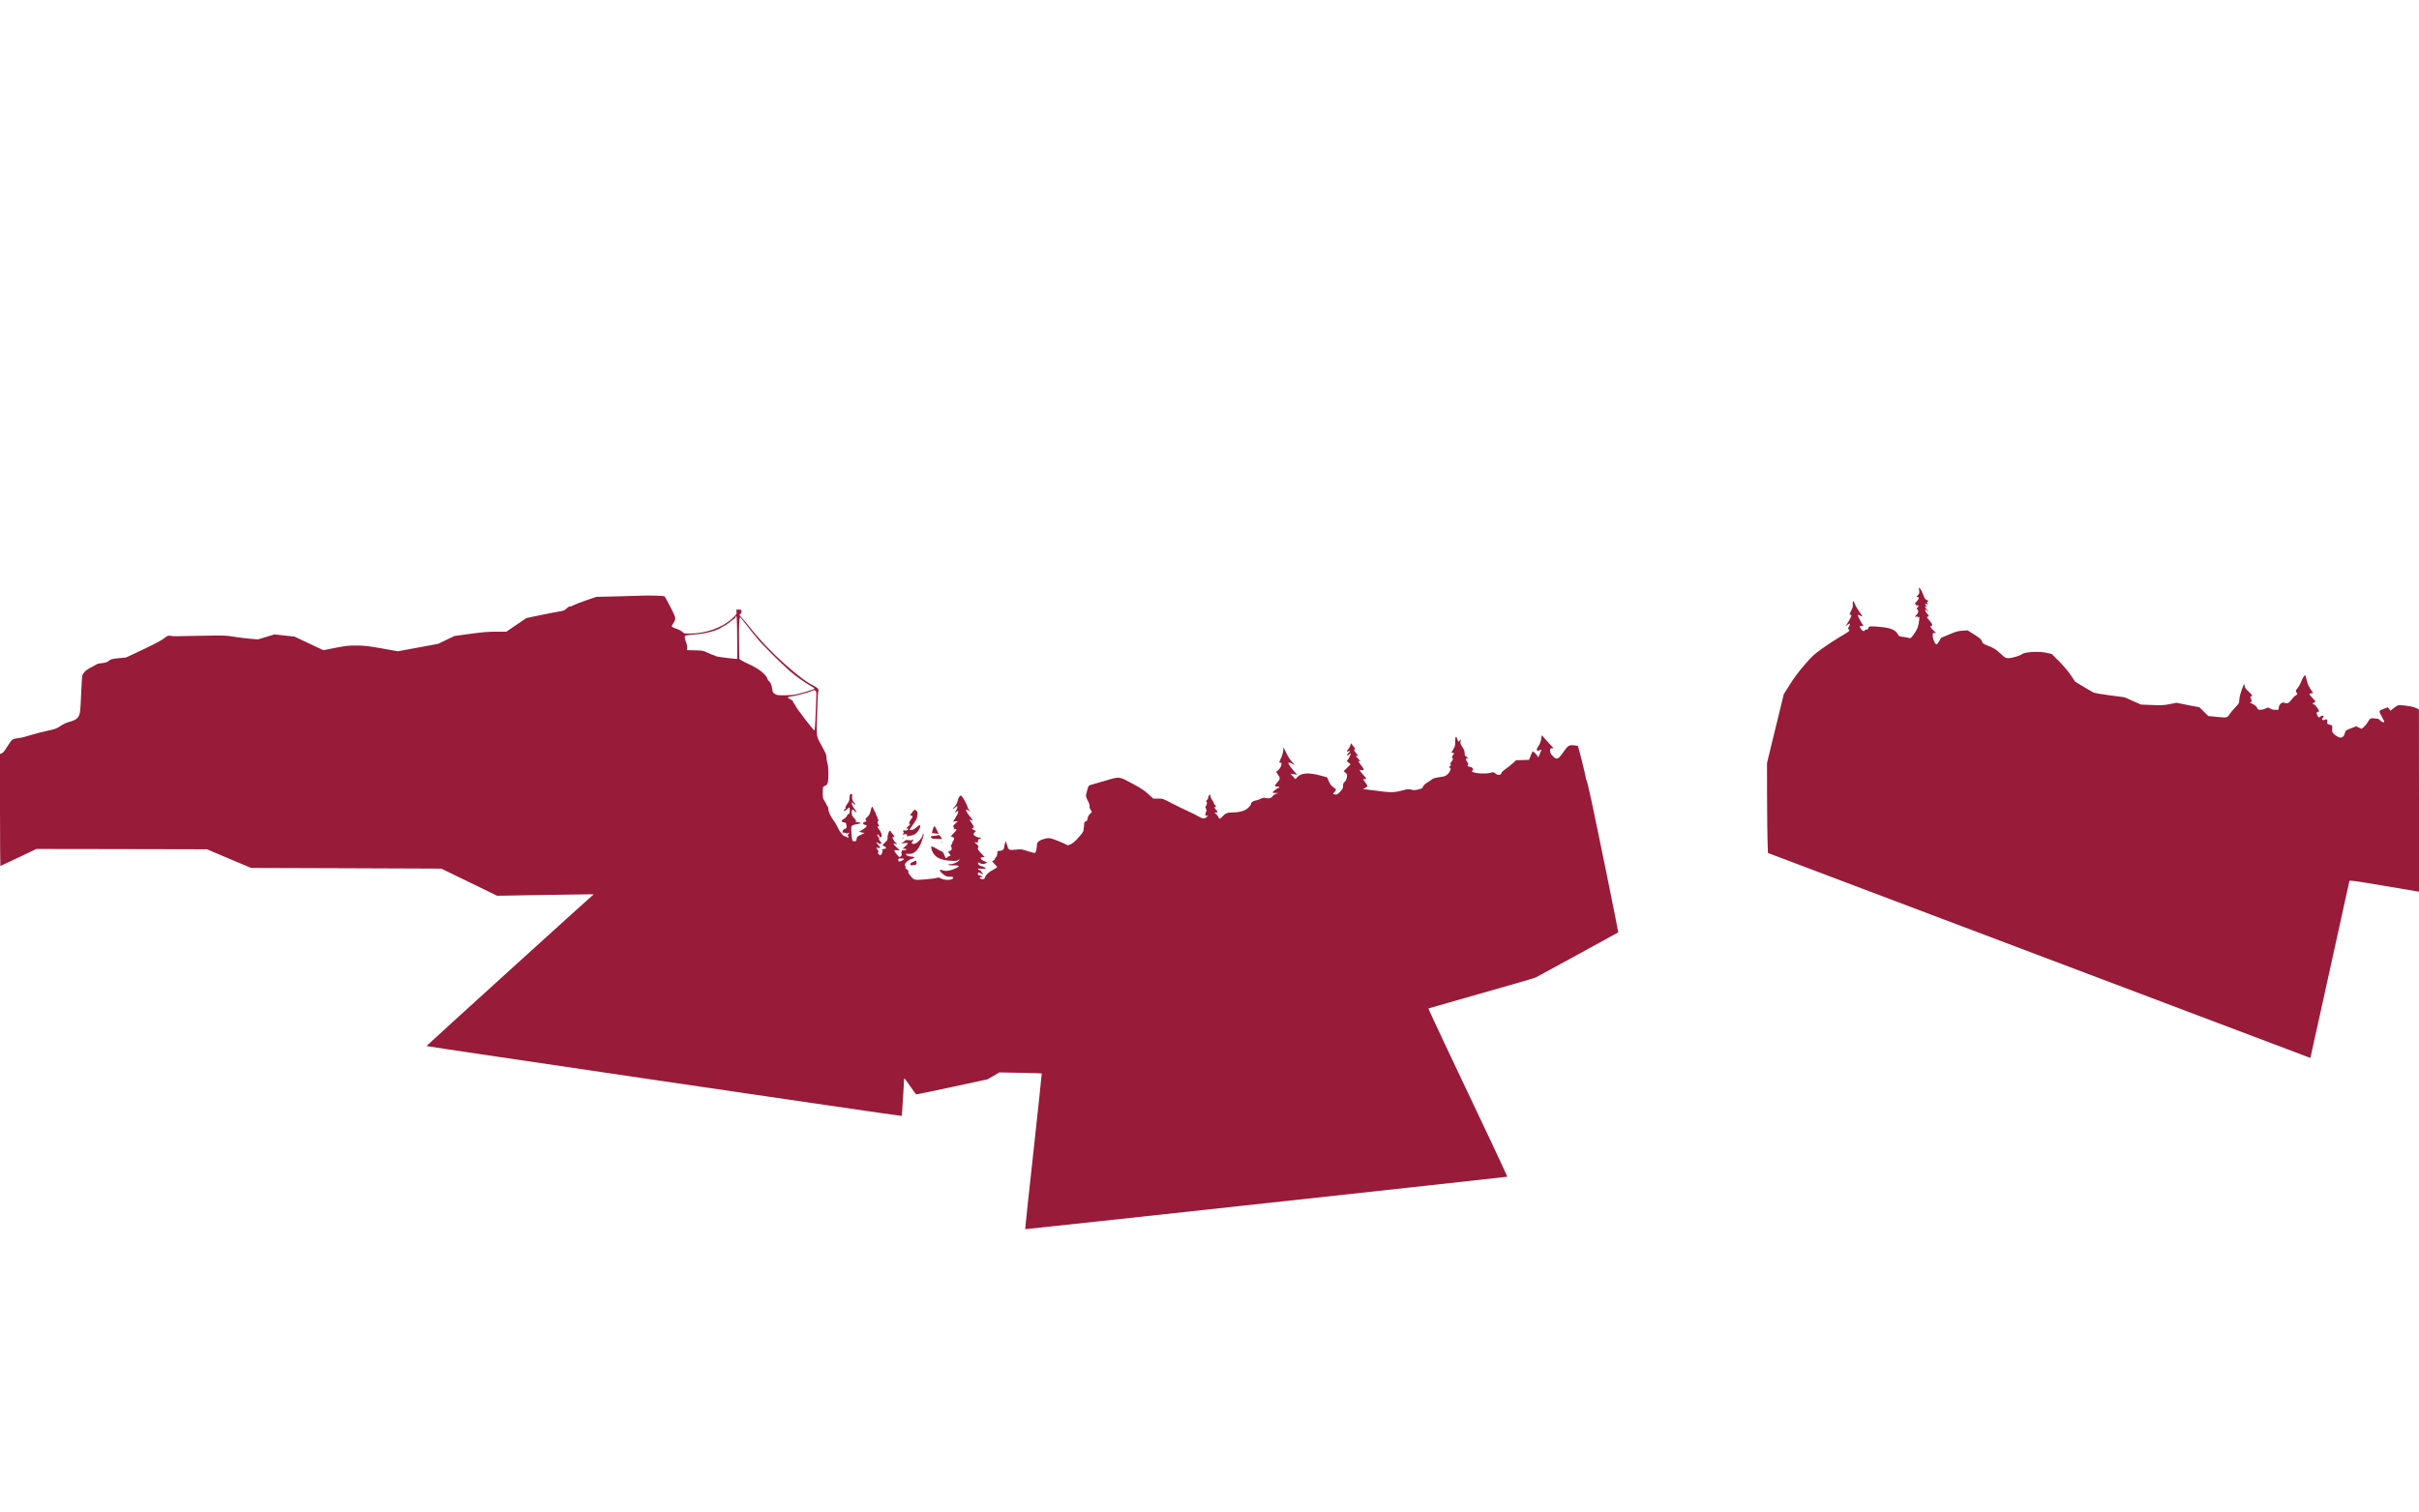
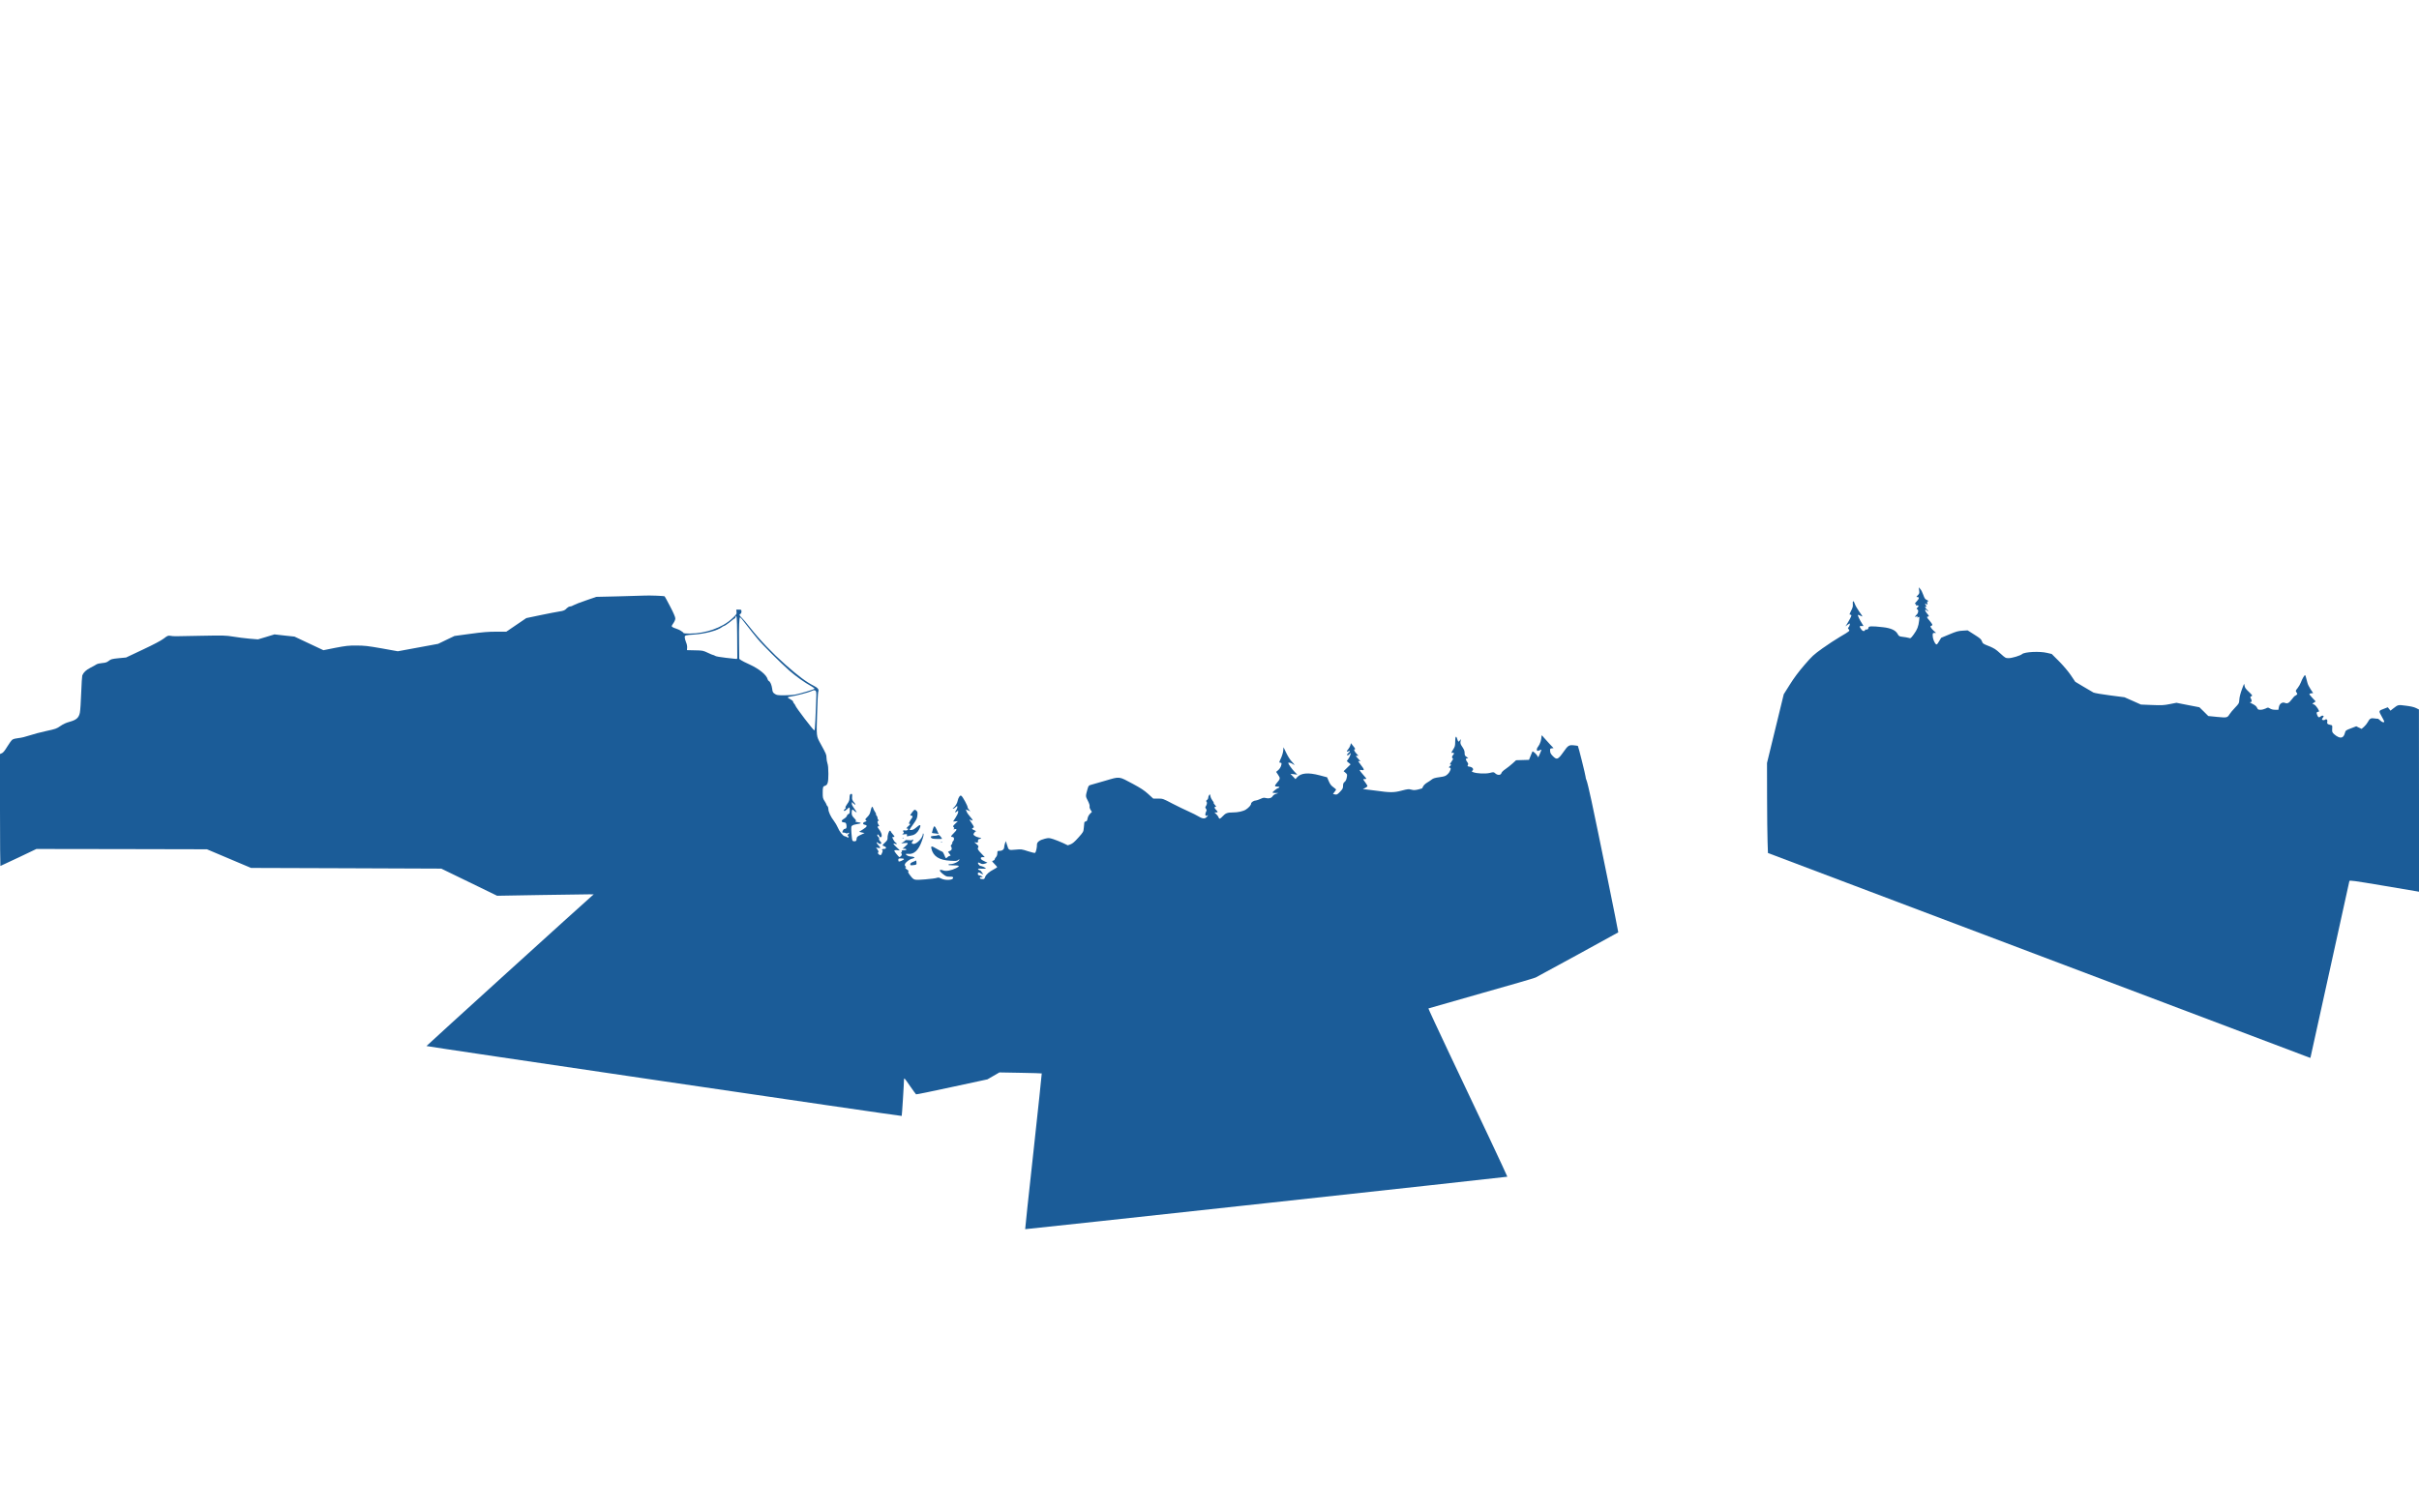
<svg xmlns="http://www.w3.org/2000/svg" version="1.0" width="3840pt" height="2400pt" viewBox="0 0 3840 2400" preserveAspectRatio="xMidYMid meet">
-   <g transform="translate(0,2400) scale(0.1,-0.1)" fill="#981b39" stroke="none">
+   <g transform="translate(0,2400) scale(0.1,-0.1)" fill="#1b5c98" stroke="none">
    <path d="M30465 14626 c6 -44 4 -51 -21 -77 -27 -28 -27 -29 -6 -29 33 0 27 -29 -15 -72 -29 -30 -33 -38 -19 -38 12 0 16 -5 12 -16 -3 -9 -2 -12 5 -9 5 4 17 4 26 1 14 -6 13 -10 -6 -30 -19 -20 -20 -24 -7 -29 25 -10 20 -60 -9 -87 -31 -29 -33 -45 -3 -29 18 10 20 9 15 -5 -6 -14 -3 -15 14 -6 20 11 20 9 14 -52 -10 -93 -30 -145 -85 -220 -49 -66 -50 -67 -82 -56 -18 5 -60 13 -93 16 -56 7 -61 9 -82 47 -32 58 -106 92 -230 106 -189 21 -233 19 -233 -11 0 -18 -25 -34 -40 -25 -4 3 -10 -2 -14 -10 -10 -26 -43 -17 -65 19 -27 43 -27 46 10 46 l31 0 -26 43 c-36 56 -69 127 -63 134 3 2 19 -3 37 -12 18 -9 33 -15 35 -13 2 2 -21 36 -51 77 -29 41 -61 96 -70 123 -19 57 -38 54 -32 -6 4 -31 -2 -55 -24 -98 -33 -67 -33 -68 -13 -68 8 0 15 -6 15 -12 0 -13 -41 -91 -75 -143 l-20 -30 32 23 c17 12 33 22 36 22 10 0 -6 -50 -19 -61 -12 -10 -12 -15 3 -31 22 -25 17 -29 -137 -119 -69 -40 -194 -123 -279 -183 -143 -103 -164 -122 -288 -266 -92 -107 -163 -202 -230 -309 l-97 -154 -133 -546 -133 -546 1 -540 c1 -297 4 -618 8 -714 l6 -175 4305 -1627 4305 -1627 7 27 c4 14 142 643 308 1396 165 754 303 1377 305 1386 5 14 69 5 528 -72 287 -49 534 -90 550 -93 l27 -5 0 1447 -1 1447 -47 23 c-32 16 -87 28 -162 37 -126 16 -119 18 -204 -48 l-39 -31 -21 27 -22 27 -53 -21 c-96 -36 -95 -32 -41 -129 43 -78 46 -85 28 -88 -12 -2 -33 9 -53 28 -17 17 -36 30 -41 28 -5 -1 -28 1 -52 5 -54 9 -76 -2 -104 -57 -13 -24 -40 -58 -61 -76 l-38 -33 -43 20 -42 21 -85 -33 c-84 -32 -84 -32 -97 -79 -17 -61 -50 -80 -101 -59 -20 8 -51 29 -69 46 -31 30 -33 36 -30 87 3 53 3 54 -28 60 -48 10 -57 19 -50 52 6 32 -14 48 -38 29 -13 -11 -46 -5 -46 8 0 4 7 17 16 29 14 20 14 23 -1 28 -9 4 -24 -1 -34 -10 -27 -24 -41 -20 -57 20 -16 38 -9 53 24 54 23 0 -39 97 -72 113 l-30 14 27 18 27 18 -50 53 c-27 29 -50 57 -50 63 0 5 14 11 30 13 l30 3 -40 60 c-22 33 -45 78 -50 100 -27 105 -33 125 -39 125 -11 0 -47 -63 -66 -115 -10 -27 -34 -69 -53 -92 -33 -41 -33 -42 -16 -68 16 -24 16 -26 -2 -40 -10 -8 -22 -15 -25 -15 -4 0 -25 -24 -48 -54 -46 -61 -70 -73 -111 -56 -42 17 -86 -15 -95 -70 l-7 -40 -50 0 c-33 0 -62 7 -83 20 -32 19 -32 19 -70 0 -22 -11 -58 -20 -80 -20 -37 0 -43 4 -56 32 -10 23 -30 40 -69 60 -30 15 -50 27 -45 28 31 1 37 17 20 50 -9 17 -15 33 -13 34 2 2 11 7 21 13 16 8 10 16 -45 69 -51 48 -63 66 -68 99 -5 39 -5 38 -41 -60 -23 -61 -39 -125 -41 -162 -4 -61 -6 -64 -69 -130 -36 -38 -75 -84 -86 -103 -35 -57 -42 -58 -198 -43 l-140 14 -70 70 -71 69 -182 35 -182 36 -108 -21 c-95 -19 -127 -20 -281 -14 l-175 7 -130 58 -131 58 -232 30 c-128 16 -245 37 -261 45 -15 8 -87 50 -159 93 l-130 78 -70 104 c-44 64 -114 147 -186 220 l-117 117 -72 17 c-121 29 -359 17 -399 -19 -27 -24 -160 -64 -213 -64 -49 0 -54 3 -134 76 -72 66 -96 81 -180 115 -91 36 -97 40 -110 76 -11 33 -28 48 -120 106 l-107 68 -81 -5 c-70 -4 -101 -13 -210 -59 l-129 -54 -34 -56 c-29 -49 -36 -56 -49 -45 -25 21 -52 90 -52 136 0 39 2 42 28 42 l27 0 -37 33 c-20 17 -41 42 -47 54 -9 18 -8 23 9 28 17 5 18 10 9 28 -7 12 -27 39 -45 60 -37 40 -42 57 -19 57 22 0 19 12 -15 50 -29 35 -38 60 -21 60 5 0 14 -7 21 -15 7 -9 15 -13 18 -10 3 2 -7 16 -21 29 -30 27 -36 52 -12 42 14 -5 14 -4 0 16 -18 26 -20 47 -3 30 19 -19 29 -14 22 13 -4 15 -2 25 5 25 21 0 11 16 -16 26 -22 9 -33 24 -52 78 -13 37 -34 80 -48 94 l-24 27 6 -49z" />
    <path d="M10220 14543 c-36 -2 -220 -7 -410 -12 l-345 -8 -162 -56 c-90 -30 -178 -65 -197 -76 -18 -12 -44 -21 -58 -21 -13 0 -35 -12 -49 -26 -34 -36 -47 -42 -125 -54 -38 -6 -170 -31 -294 -57 l-225 -47 -159 -108 -159 -108 -161 0 c-127 0 -214 -7 -411 -34 l-250 -34 -130 -62 -130 -63 -320 -59 -320 -59 -256 46 c-223 39 -274 45 -400 45 -126 1 -167 -4 -335 -36 l-190 -38 -230 108 -229 108 -159 17 -159 18 -131 -40 -131 -39 -135 11 c-74 7 -191 21 -260 33 -118 19 -147 20 -515 13 -457 -10 -418 -9 -475 -1 -43 7 -48 5 -112 -44 -46 -34 -153 -91 -332 -175 l-265 -125 -118 -11 c-107 -11 -122 -15 -156 -42 -31 -24 -50 -30 -105 -35 -40 -3 -77 -12 -92 -22 -14 -10 -57 -33 -96 -53 -67 -34 -110 -75 -128 -122 -4 -11 -12 -135 -17 -275 -5 -140 -14 -282 -21 -316 -17 -81 -55 -115 -164 -145 -54 -15 -99 -35 -144 -66 -60 -42 -76 -48 -225 -80 -88 -19 -207 -50 -265 -70 -58 -20 -136 -39 -175 -42 -42 -4 -81 -14 -97 -24 -15 -10 -52 -60 -83 -112 -40 -66 -65 -97 -86 -105 l-29 -12 0 -889 c0 -489 3 -889 6 -889 3 0 133 61 289 135 l283 135 1353 -2 1354 -3 350 -148 350 -148 1510 -5 1510 -6 443 -215 444 -216 696 12 c384 6 729 11 767 11 l70 -1 -26 -22 c-96 -81 -2629 -2380 -2629 -2386 0 -7 7538 -1117 7544 -1110 4 4 36 514 36 572 0 16 4 26 10 22 5 -3 46 -60 91 -126 46 -66 86 -122 91 -125 4 -3 261 49 571 117 l562 121 95 55 95 55 334 -6 c184 -3 336 -8 338 -10 2 -2 -57 -559 -131 -1237 -75 -678 -134 -1234 -132 -1236 3 -4 7648 828 7654 833 2 1 -127 278 -286 616 -160 337 -444 937 -631 1332 -187 396 -339 722 -336 724 2 2 376 109 832 238 455 128 847 242 870 253 39 19 1304 710 1312 717 4 4 -323 1613 -425 2087 -35 163 -70 310 -79 327 -8 16 -15 42 -15 57 -1 27 -114 480 -122 489 -3 2 -32 7 -66 10 -74 8 -92 -3 -162 -104 -89 -126 -107 -132 -173 -64 -28 29 -38 47 -40 77 -2 37 0 40 26 43 l29 3 -54 57 c-29 31 -72 79 -96 106 -40 47 -42 48 -42 22 0 -51 -23 -121 -51 -157 -18 -23 -26 -44 -22 -57 5 -19 7 -19 39 -6 19 8 34 12 34 9 0 -2 -11 -30 -25 -62 l-26 -58 -20 32 c-18 28 -67 69 -73 61 -2 -2 -14 -32 -28 -68 l-26 -65 -102 -3 -103 -3 -55 -50 c-30 -28 -81 -68 -113 -90 -36 -24 -61 -49 -65 -64 -9 -35 -60 -38 -96 -6 -27 24 -27 24 -90 8 -69 -16 -206 -10 -262 12 -25 10 -27 13 -13 24 27 21 4 56 -42 63 -37 6 -39 8 -30 26 9 16 7 26 -10 49 -28 37 -27 59 2 59 20 0 19 2 -10 21 -29 18 -33 27 -33 63 0 31 -9 55 -35 94 -31 45 -35 58 -30 90 l6 37 -19 -24 c-21 -26 -24 -24 -42 33 -17 53 -30 29 -30 -56 0 -57 -4 -74 -30 -115 -35 -55 -37 -63 -10 -56 24 6 28 -18 5 -37 -18 -15 -20 -47 -2 -53 8 -3 1 -19 -21 -50 -28 -40 -31 -47 -15 -47 16 -1 15 -3 -4 -19 -27 -23 -29 -31 -7 -31 27 0 7 -61 -34 -101 -34 -32 -46 -37 -131 -49 -67 -9 -101 -19 -120 -35 -14 -12 -48 -34 -74 -50 -27 -15 -55 -41 -64 -59 -8 -17 -17 -32 -18 -34 -2 -2 -30 -10 -64 -18 -50 -11 -70 -12 -107 -2 -41 11 -57 10 -156 -16 -121 -32 -183 -32 -408 0 -58 8 -112 15 -120 15 -8 0 -31 3 -50 6 l-35 5 34 16 c19 10 36 22 38 28 2 6 -12 32 -32 58 -19 25 -35 48 -35 51 0 3 11 5 25 5 14 0 25 3 25 6 0 3 -21 29 -46 57 -25 28 -49 58 -55 68 -8 16 -5 17 26 12 47 -8 46 7 -10 78 -25 32 -45 60 -45 62 0 3 10 3 23 0 18 -5 13 3 -23 41 -41 43 -43 46 -20 46 l24 0 -26 28 c-39 42 -52 70 -32 74 12 2 7 14 -23 50 l-38 48 -8 -32 c-5 -18 -20 -45 -33 -61 -30 -35 -31 -52 -3 -37 33 18 37 0 5 -25 -17 -14 -26 -28 -21 -35 5 -8 14 -5 32 12 l26 23 -7 -30 c-4 -16 -18 -46 -32 -65 l-25 -35 30 -26 31 -25 -56 -55 -55 -54 30 -25 c28 -24 29 -27 20 -75 -6 -34 -17 -57 -34 -70 -20 -16 -25 -30 -25 -64 0 -37 -6 -49 -47 -92 -44 -45 -51 -49 -81 -43 l-32 7 25 33 c14 18 25 35 25 38 0 2 -20 19 -44 37 -34 24 -52 47 -72 94 l-27 63 -117 31 c-186 49 -300 38 -363 -34 l-22 -26 -40 42 -40 42 54 -6 55 -7 -46 48 c-40 41 -98 122 -98 137 0 13 45 3 71 -16 41 -29 36 -16 -16 40 -26 27 -63 86 -87 137 l-43 89 -5 -55 c-3 -31 -19 -84 -37 -122 -28 -60 -30 -68 -14 -68 27 0 30 -8 17 -50 -7 -23 -26 -52 -45 -68 l-33 -28 32 -48 c37 -54 35 -63 -27 -135 -35 -42 -31 -51 23 -51 30 0 31 -16 2 -24 -22 -6 -88 -60 -88 -71 0 -3 21 -5 48 -6 l47 -1 -38 -12 c-23 -7 -46 -23 -55 -38 -18 -31 -62 -42 -110 -29 -27 8 -42 5 -85 -15 -29 -13 -60 -24 -70 -24 -33 0 -77 -29 -77 -51 0 -22 -37 -64 -82 -93 -41 -27 -125 -46 -205 -46 -89 0 -118 -11 -164 -61 -42 -45 -55 -48 -65 -17 -4 13 -20 35 -36 50 l-30 28 26 0 c33 0 33 10 1 40 -29 27 -33 50 -8 50 13 0 11 6 -10 28 -15 16 -24 31 -21 35 4 3 -5 20 -19 36 -13 16 -28 47 -32 68 -6 35 -8 37 -21 18 -8 -10 -14 -29 -14 -41 0 -13 -9 -29 -21 -37 -13 -9 -16 -17 -10 -22 16 -9 13 -47 -5 -73 -13 -20 -14 -24 0 -43 13 -20 13 -25 0 -51 -8 -16 -12 -38 -9 -48 5 -17 10 -18 27 -9 20 11 20 11 2 -14 -31 -41 -68 -42 -133 -3 -31 19 -103 55 -161 81 -58 25 -174 82 -258 125 -151 80 -153 80 -229 80 l-76 0 -81 74 c-63 57 -117 92 -241 159 -230 123 -203 120 -435 52 -107 -32 -212 -62 -233 -67 -34 -10 -38 -15 -52 -62 -34 -122 -34 -116 3 -189 22 -43 32 -75 29 -89 -4 -13 2 -35 15 -56 l21 -33 -31 -32 c-20 -21 -33 -47 -38 -74 -5 -32 -11 -43 -28 -45 -11 -2 -22 -10 -23 -18 -1 -8 -5 -45 -8 -82 -6 -67 -7 -68 -86 -157 -60 -67 -91 -94 -124 -107 l-44 -16 -78 37 c-43 20 -111 47 -150 60 -70 22 -75 22 -135 8 -85 -21 -129 -54 -127 -96 2 -37 -15 -115 -28 -128 -6 -6 -52 5 -114 25 -101 33 -106 34 -199 25 -110 -10 -107 -12 -135 78 l-18 58 -13 -35 c-7 -19 -13 -47 -13 -61 -1 -35 -30 -59 -73 -59 -34 0 -35 -1 -36 -40 -1 -25 -9 -47 -22 -60 -11 -11 -20 -27 -20 -35 0 -8 -11 -17 -24 -21 -23 -5 -23 -7 20 -51 24 -25 44 -48 44 -51 0 -4 -24 -19 -53 -35 -75 -39 -124 -82 -139 -123 -11 -32 -15 -35 -48 -32 -23 2 -35 8 -35 18 0 10 8 14 25 12 24 -3 24 -2 6 13 -11 8 -28 15 -38 15 -22 0 -35 27 -20 42 8 8 18 6 36 -6 14 -9 31 -16 38 -16 9 0 10 3 2 8 -6 4 -16 17 -23 30 -6 12 -18 22 -25 22 -8 0 -19 7 -26 15 -11 13 -4 14 54 12 36 -1 66 0 66 4 0 9 -64 39 -83 39 -18 0 -49 39 -41 52 3 5 17 2 30 -6 27 -19 52 -20 91 -5 l28 11 -52 25 c-37 17 -53 30 -53 44 0 15 7 19 32 19 l31 0 -56 59 c-58 60 -64 74 -47 101 7 11 1 22 -27 46 l-37 31 30 -4 c27 -4 30 -2 29 23 0 24 5 29 30 34 34 6 26 14 -25 24 -19 4 -46 16 -59 26 -22 19 -23 21 -7 45 9 14 22 25 29 26 6 0 -5 7 -25 16 -40 16 -47 27 -23 37 22 8 19 18 -20 76 -41 61 -42 64 -14 50 42 -23 38 -3 -9 50 -27 30 -54 69 -59 87 l-11 31 36 -15 37 -15 -22 24 c-13 13 -23 32 -23 42 0 23 -74 159 -96 177 -14 11 -19 10 -35 -10 -10 -12 -21 -39 -25 -59 -8 -44 -38 -96 -67 -117 -16 -11 -17 -15 -6 -15 9 0 24 9 34 20 10 11 22 20 28 20 13 0 -1 -51 -20 -73 -22 -24 -8 -34 17 -12 20 18 20 17 20 -9 0 -15 -18 -54 -40 -87 -22 -33 -40 -61 -40 -63 0 -1 17 0 38 2 l37 3 -41 -40 c-38 -36 -40 -41 -25 -56 14 -14 14 -17 1 -26 -11 -8 -9 -9 12 -5 45 10 41 -11 -11 -62 -50 -49 -54 -62 -20 -62 26 0 32 -41 9 -65 -11 -12 -17 -24 -13 -28 3 -4 -2 -16 -12 -28 -12 -12 -15 -23 -9 -27 5 -4 11 -19 12 -33 1 -20 -6 -29 -29 -40 l-30 -14 20 -27 c25 -31 26 -38 6 -38 -8 0 -24 -9 -36 -21 -25 -25 -25 -24 -49 37 -10 27 -25 50 -34 52 -9 2 -47 21 -84 43 -83 49 -96 50 -87 7 27 -124 123 -186 303 -195 89 -5 105 -4 122 12 11 10 20 14 20 8 0 -29 -84 -73 -141 -73 -15 0 -31 -4 -34 -10 -4 -6 22 -10 72 -10 107 0 119 -11 51 -44 -77 -38 -159 -53 -201 -38 -75 27 -78 -1 -6 -58 45 -36 57 -40 105 -40 46 0 54 -3 54 -19 0 -37 -126 -44 -191 -10 -34 17 -46 19 -68 10 -14 -6 -97 -17 -184 -24 -181 -14 -178 -15 -240 65 -28 36 -36 53 -28 61 7 7 2 16 -19 29 -30 18 -40 38 -18 38 6 0 4 6 -6 13 -26 19 -13 52 36 88 23 16 45 29 49 29 4 0 20 5 36 11 22 8 24 12 13 19 -8 6 -31 10 -50 10 -34 0 -80 22 -80 39 0 4 15 5 34 3 94 -11 167 56 219 202 25 69 33 105 27 115 -8 14 -9 14 -10 -2 -1 -57 -93 -157 -146 -157 -31 0 -39 17 -18 41 18 20 12 41 -7 22 -6 -6 -28 -7 -55 -3 -25 4 -47 3 -50 -2 -4 -5 -20 -19 -38 -30 l-31 -20 53 6 c65 8 68 -5 10 -54 l-41 -36 28 0 c15 1 30 -5 32 -11 3 -9 -8 -13 -36 -13 -32 0 -39 -3 -35 -15 4 -8 1 -15 -5 -15 -9 0 -9 -5 -1 -21 9 -16 8 -25 -6 -40 -9 -10 -21 -19 -25 -19 -5 0 -27 23 -50 52 -36 46 -39 53 -23 58 10 4 34 3 52 -1 34 -7 33 -7 -24 47 -60 55 -66 72 -21 55 21 -8 25 -7 21 4 -3 7 -12 16 -19 19 -8 3 -23 23 -35 46 -20 40 -20 40 0 40 27 0 25 6 -10 47 -16 18 -30 38 -30 43 0 6 -6 10 -14 10 -16 0 -41 -82 -37 -122 1 -20 -8 -36 -38 -64 -23 -20 -41 -41 -41 -45 0 -4 13 -12 30 -17 38 -14 31 -42 -11 -42 -16 0 -29 -4 -29 -10 0 -5 4 -10 9 -10 12 0 -14 -73 -29 -78 -6 -2 -20 4 -31 13 -14 14 -16 21 -8 31 8 10 5 21 -12 45 l-23 32 32 -6 c44 -9 46 3 6 42 -33 34 -38 66 -5 37 21 -20 51 -21 51 -3 0 8 -9 22 -20 32 -12 11 -18 25 -15 36 3 10 0 21 -8 26 -20 12 -29 43 -12 43 7 0 16 -9 20 -19 9 -30 34 -34 41 -7 6 24 -13 71 -47 115 -23 29 -24 41 -3 41 15 0 15 2 0 25 -18 27 -22 70 -6 60 6 -3 10 -2 10 4 0 5 -4 13 -10 16 -5 3 -10 17 -10 29 0 13 -7 29 -15 36 -8 7 -12 16 -9 21 3 5 -4 23 -16 39 -12 17 -25 42 -28 55 -12 42 -26 29 -41 -36 -10 -48 -21 -69 -53 -101 -36 -36 -38 -41 -22 -52 15 -12 14 -14 -14 -24 -41 -14 -42 -41 -2 -48 45 -10 36 -30 -31 -73 l-62 -39 44 -10 44 -9 -62 -29 c-56 -27 -62 -32 -65 -64 -2 -29 -7 -35 -29 -38 -14 -2 -30 3 -36 10 -6 7 -13 61 -17 120 -6 104 -5 108 17 122 12 8 46 17 74 21 70 9 75 22 11 30 -36 5 -47 10 -36 16 13 7 9 16 -23 49 -33 35 -39 47 -39 85 0 49 11 63 31 39 7 -8 22 -20 33 -26 20 -11 20 -11 2 18 -10 16 -30 44 -43 62 -13 18 -23 42 -21 55 l3 22 23 -23 c30 -30 43 -20 15 11 -33 36 -41 58 -36 97 6 40 -4 54 -27 40 -8 -5 -14 -27 -14 -57 -1 -40 -8 -59 -38 -100 -24 -34 -33 -53 -25 -57 8 -3 4 -11 -12 -24 -17 -14 -20 -21 -11 -27 7 -4 24 5 44 24 18 17 35 31 39 31 4 0 7 -22 7 -49 0 -41 -4 -51 -20 -56 -11 -3 -23 -17 -26 -29 -3 -13 -23 -33 -45 -46 -49 -27 -49 -54 -2 -58 28 -3 33 -8 39 -38 8 -43 0 -64 -24 -64 -10 0 -24 -11 -30 -25 -16 -34 -16 -35 11 -35 12 0 29 -4 37 -10 9 -5 19 -5 27 2 8 6 17 8 21 4 4 -4 -2 -15 -13 -23 -14 -11 -16 -17 -7 -20 13 -5 17 -33 4 -33 -4 0 -12 4 -18 9 -5 5 -20 11 -34 13 -29 4 -86 76 -114 145 -11 26 -37 70 -58 98 -51 66 -88 146 -88 188 0 19 -7 40 -15 47 -8 7 -15 18 -15 24 0 6 -14 31 -30 56 -27 41 -30 52 -30 130 0 93 4 104 38 114 41 13 52 54 52 189 0 85 -5 138 -15 167 -8 23 -15 64 -15 89 0 48 -5 60 -94 222 -68 124 -66 113 -55 477 5 180 13 336 18 347 15 36 -5 63 -71 96 -118 60 -243 153 -446 332 -216 191 -410 395 -570 598 -53 68 -112 137 -129 152 -36 31 -42 52 -18 61 9 3 15 18 15 36 0 29 -2 30 -41 30 l-41 0 4 -36 c4 -33 0 -40 -71 -106 -154 -144 -420 -238 -673 -238 -54 0 -98 4 -98 9 0 13 -71 56 -115 69 -22 6 -49 18 -59 25 -18 13 -18 16 12 60 20 28 32 58 32 78 0 21 -28 87 -81 188 -45 86 -84 159 -88 162 -8 8 -245 17 -331 12z m1482 -633 c1 -170 2 -325 2 -342 1 -24 -3 -32 -14 -31 -8 1 -82 9 -165 18 -88 10 -159 22 -172 31 -12 8 -27 14 -33 14 -6 0 -45 16 -86 36 -73 34 -80 36 -202 38 l-127 3 3 40 c2 23 -5 58 -18 87 -11 26 -20 61 -20 76 0 33 5 35 153 45 173 12 368 64 436 117 13 10 27 18 32 18 8 0 64 36 89 58 48 40 76 62 82 62 4 0 10 9 13 20 19 60 25 -4 27 -290z m123 199 c39 -50 89 -115 112 -143 23 -28 64 -78 90 -111 64 -80 360 -376 500 -500 105 -92 240 -189 355 -253 26 -15 48 -32 48 -37 0 -10 -212 -75 -308 -94 -29 -6 -106 -11 -171 -11 -106 0 -121 2 -152 23 -30 20 -35 30 -41 80 -8 61 -31 115 -53 123 -7 3 -16 16 -19 28 -17 70 -135 166 -286 235 -63 28 -126 60 -140 71 l-25 19 -3 258 c-4 252 3 403 17 403 4 0 38 -41 76 -91z m1131 -1095 c4 -14 4 -80 0 -147 -3 -67 -9 -200 -12 -295 -5 -121 -10 -172 -18 -169 -19 6 -290 361 -300 394 -4 11 -13 27 -21 33 -8 7 -15 20 -15 29 0 9 -19 25 -41 37 -23 11 -42 24 -43 30 0 5 22 12 49 15 66 8 293 67 325 85 41 22 69 18 76 -12z m1394 -2655 c0 -10 -59 -39 -80 -39 -5 0 -10 11 -10 25 0 23 4 25 45 25 25 0 45 -5 45 -11z" />
    <path d="M14510 11137 c-16 -13 -60 -73 -60 -82 0 -3 6 -5 14 -5 24 0 29 -20 12 -39 -10 -10 -25 -35 -35 -55 -15 -29 -16 -36 -5 -36 21 0 17 -9 -16 -37 -27 -22 -43 -52 -21 -38 5 3 12 1 15 -4 10 -15 -22 -34 -47 -27 -30 7 -41 -3 -25 -22 10 -11 8 -17 -7 -29 -19 -14 -17 -15 23 -10 40 5 43 4 39 -15 -5 -16 -2 -19 16 -15 12 3 40 9 62 13 46 7 89 43 116 96 36 70 21 87 -33 39 -18 -15 -43 -33 -55 -40 -24 -12 -63 -15 -63 -3 0 4 27 43 59 88 49 69 59 89 64 136 5 49 3 59 -16 76 -18 16 -25 18 -37 9z" />
    <path d="M14810 10838 c-6 -24 -13 -49 -15 -55 -3 -8 5 -13 19 -13 13 0 37 -3 55 -6 l31 -6 -27 61 c-14 33 -32 61 -39 61 -7 0 -18 -19 -24 -42z" />
    <path d="M14890 10740 c-8 -6 -31 -10 -50 -11 -19 0 -43 -4 -53 -7 -15 -6 -15 -10 -5 -24 10 -13 31 -18 91 -19 42 -1 79 0 81 2 2 2 -8 18 -23 36 -20 24 -30 29 -41 23z" />
    <path d="M14328 10693 c7 -3 16 -2 19 1 4 3 -2 6 -13 5 -11 0 -14 -3 -6 -6z" />
    <path d="M14938 10623 c7 -3 16 -2 19 1 4 3 -2 6 -13 5 -11 0 -14 -3 -6 -6z" />
    <path d="M14498 10317 c-35 -14 -48 -25 -48 -40 0 -17 5 -19 45 -14 55 6 57 7 53 44 l-3 30 -47 -20z" />
  </g>
</svg>
